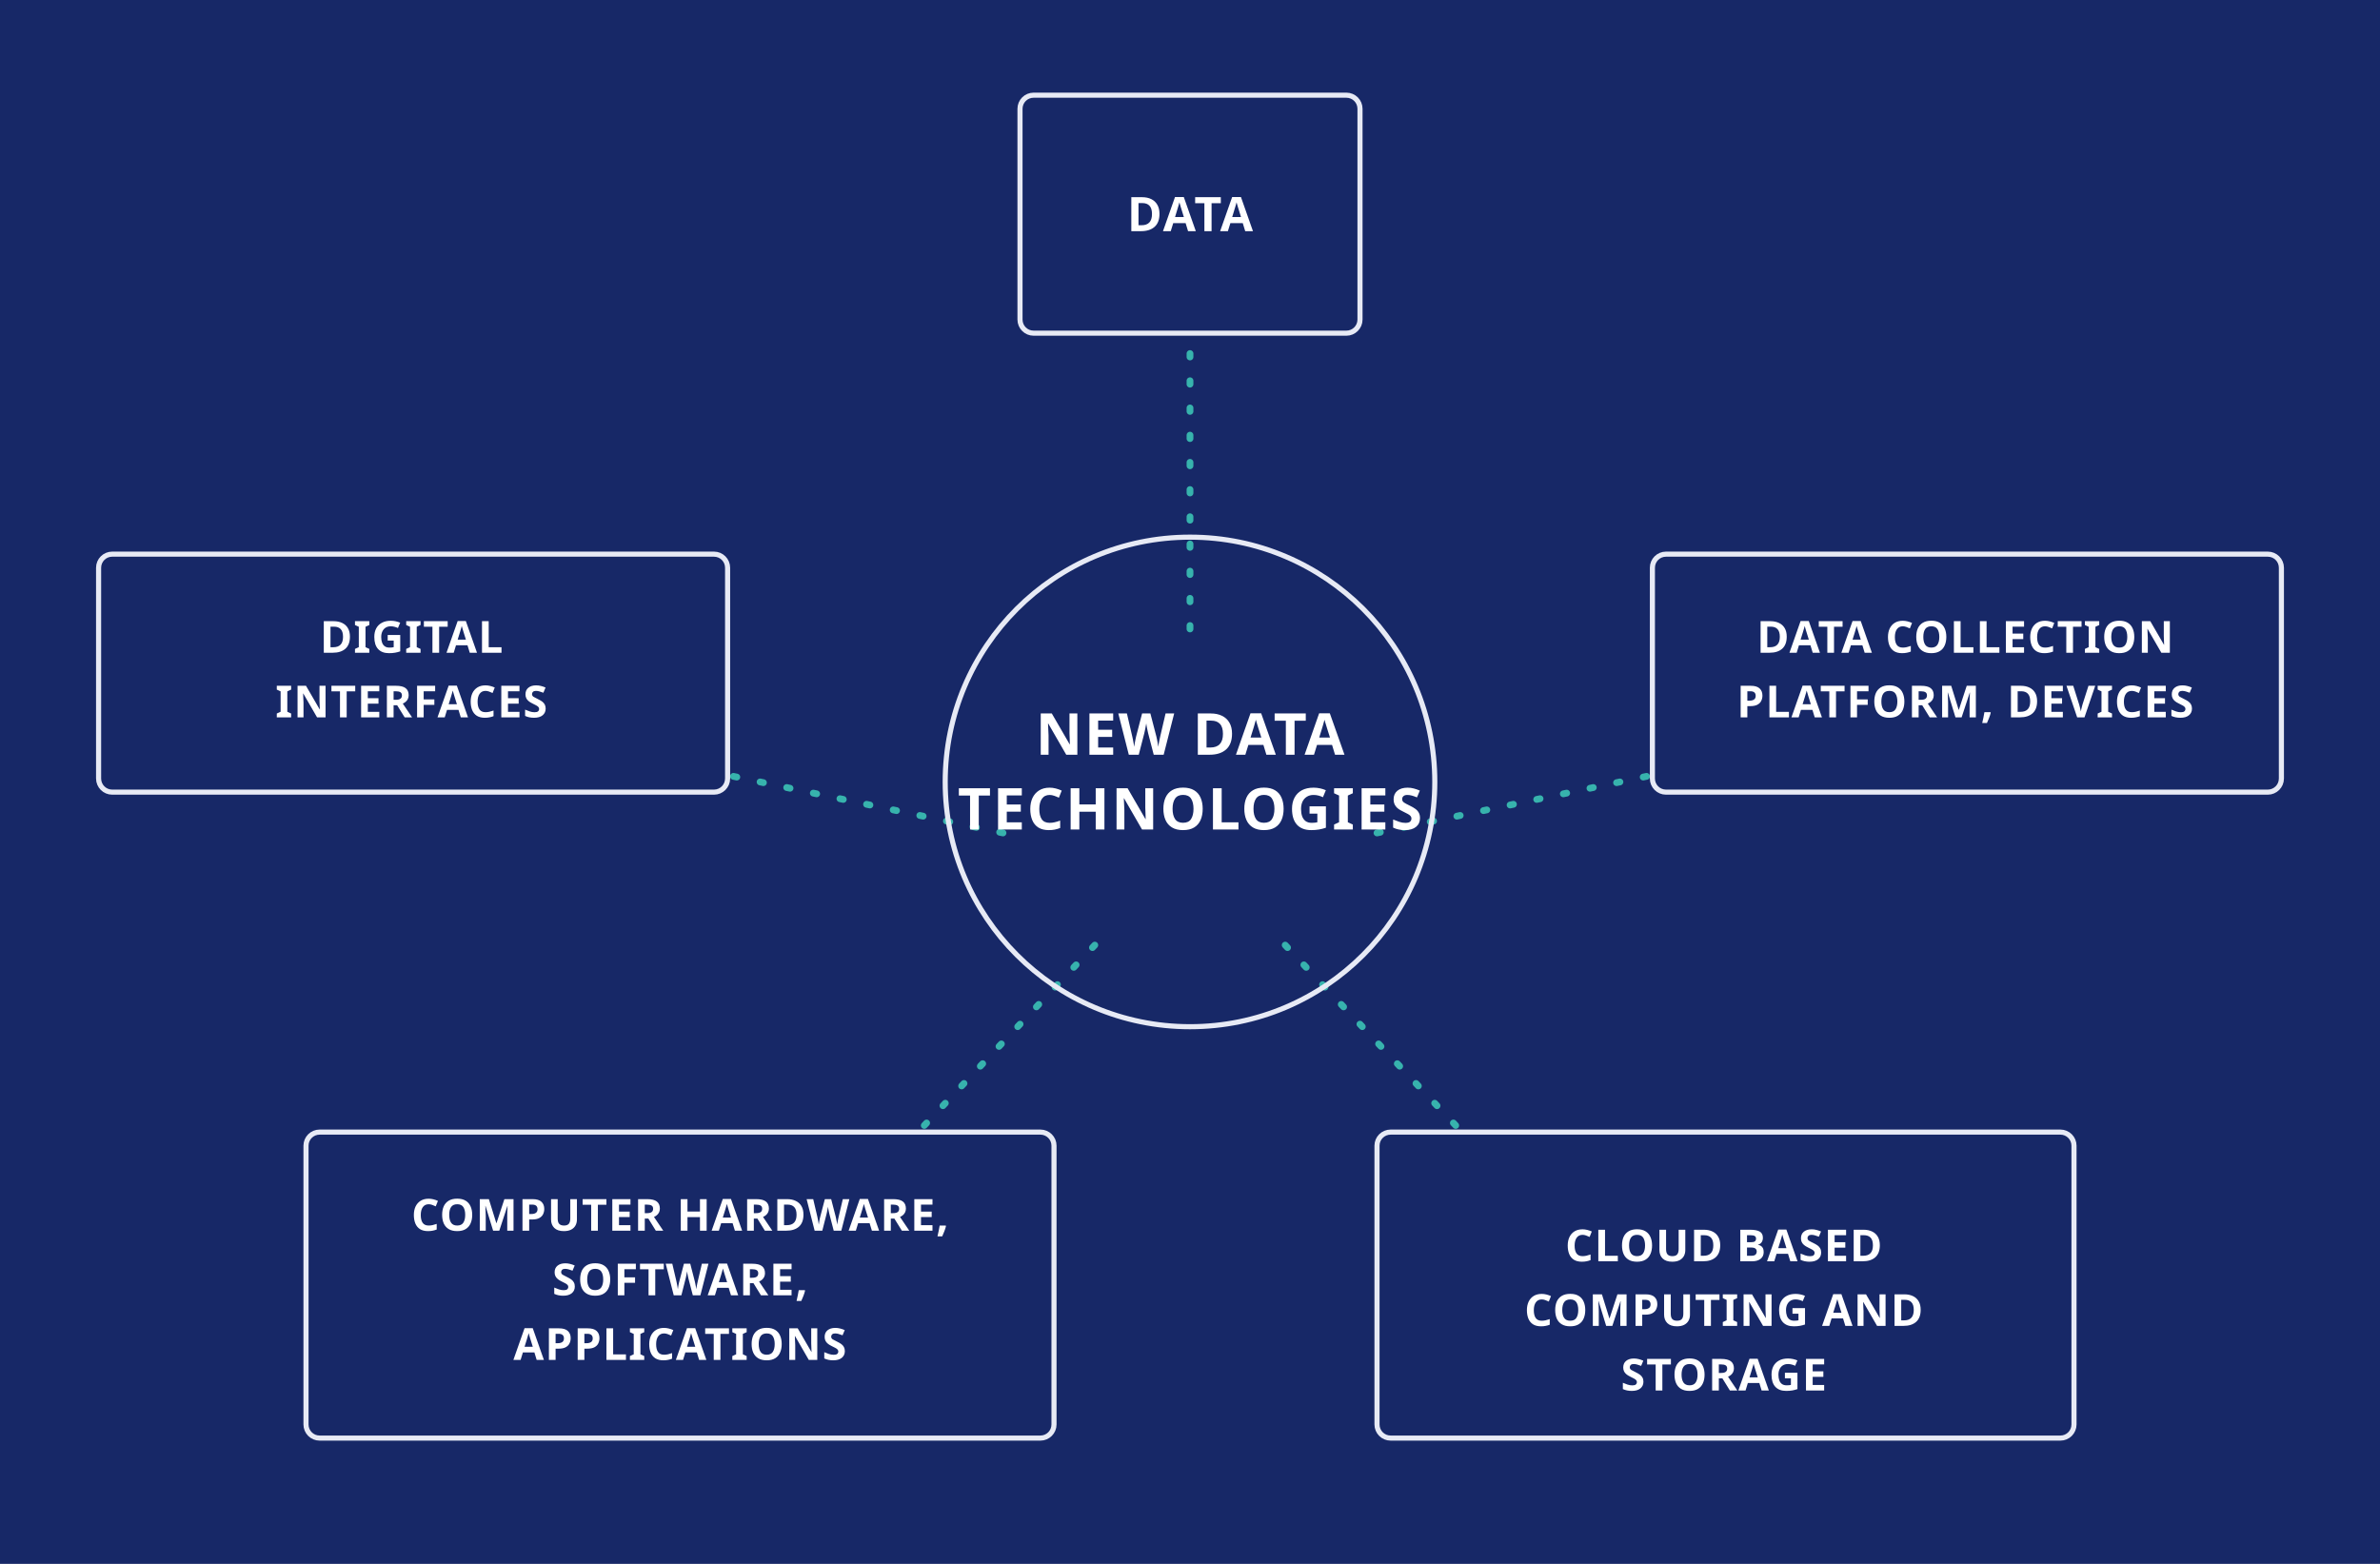
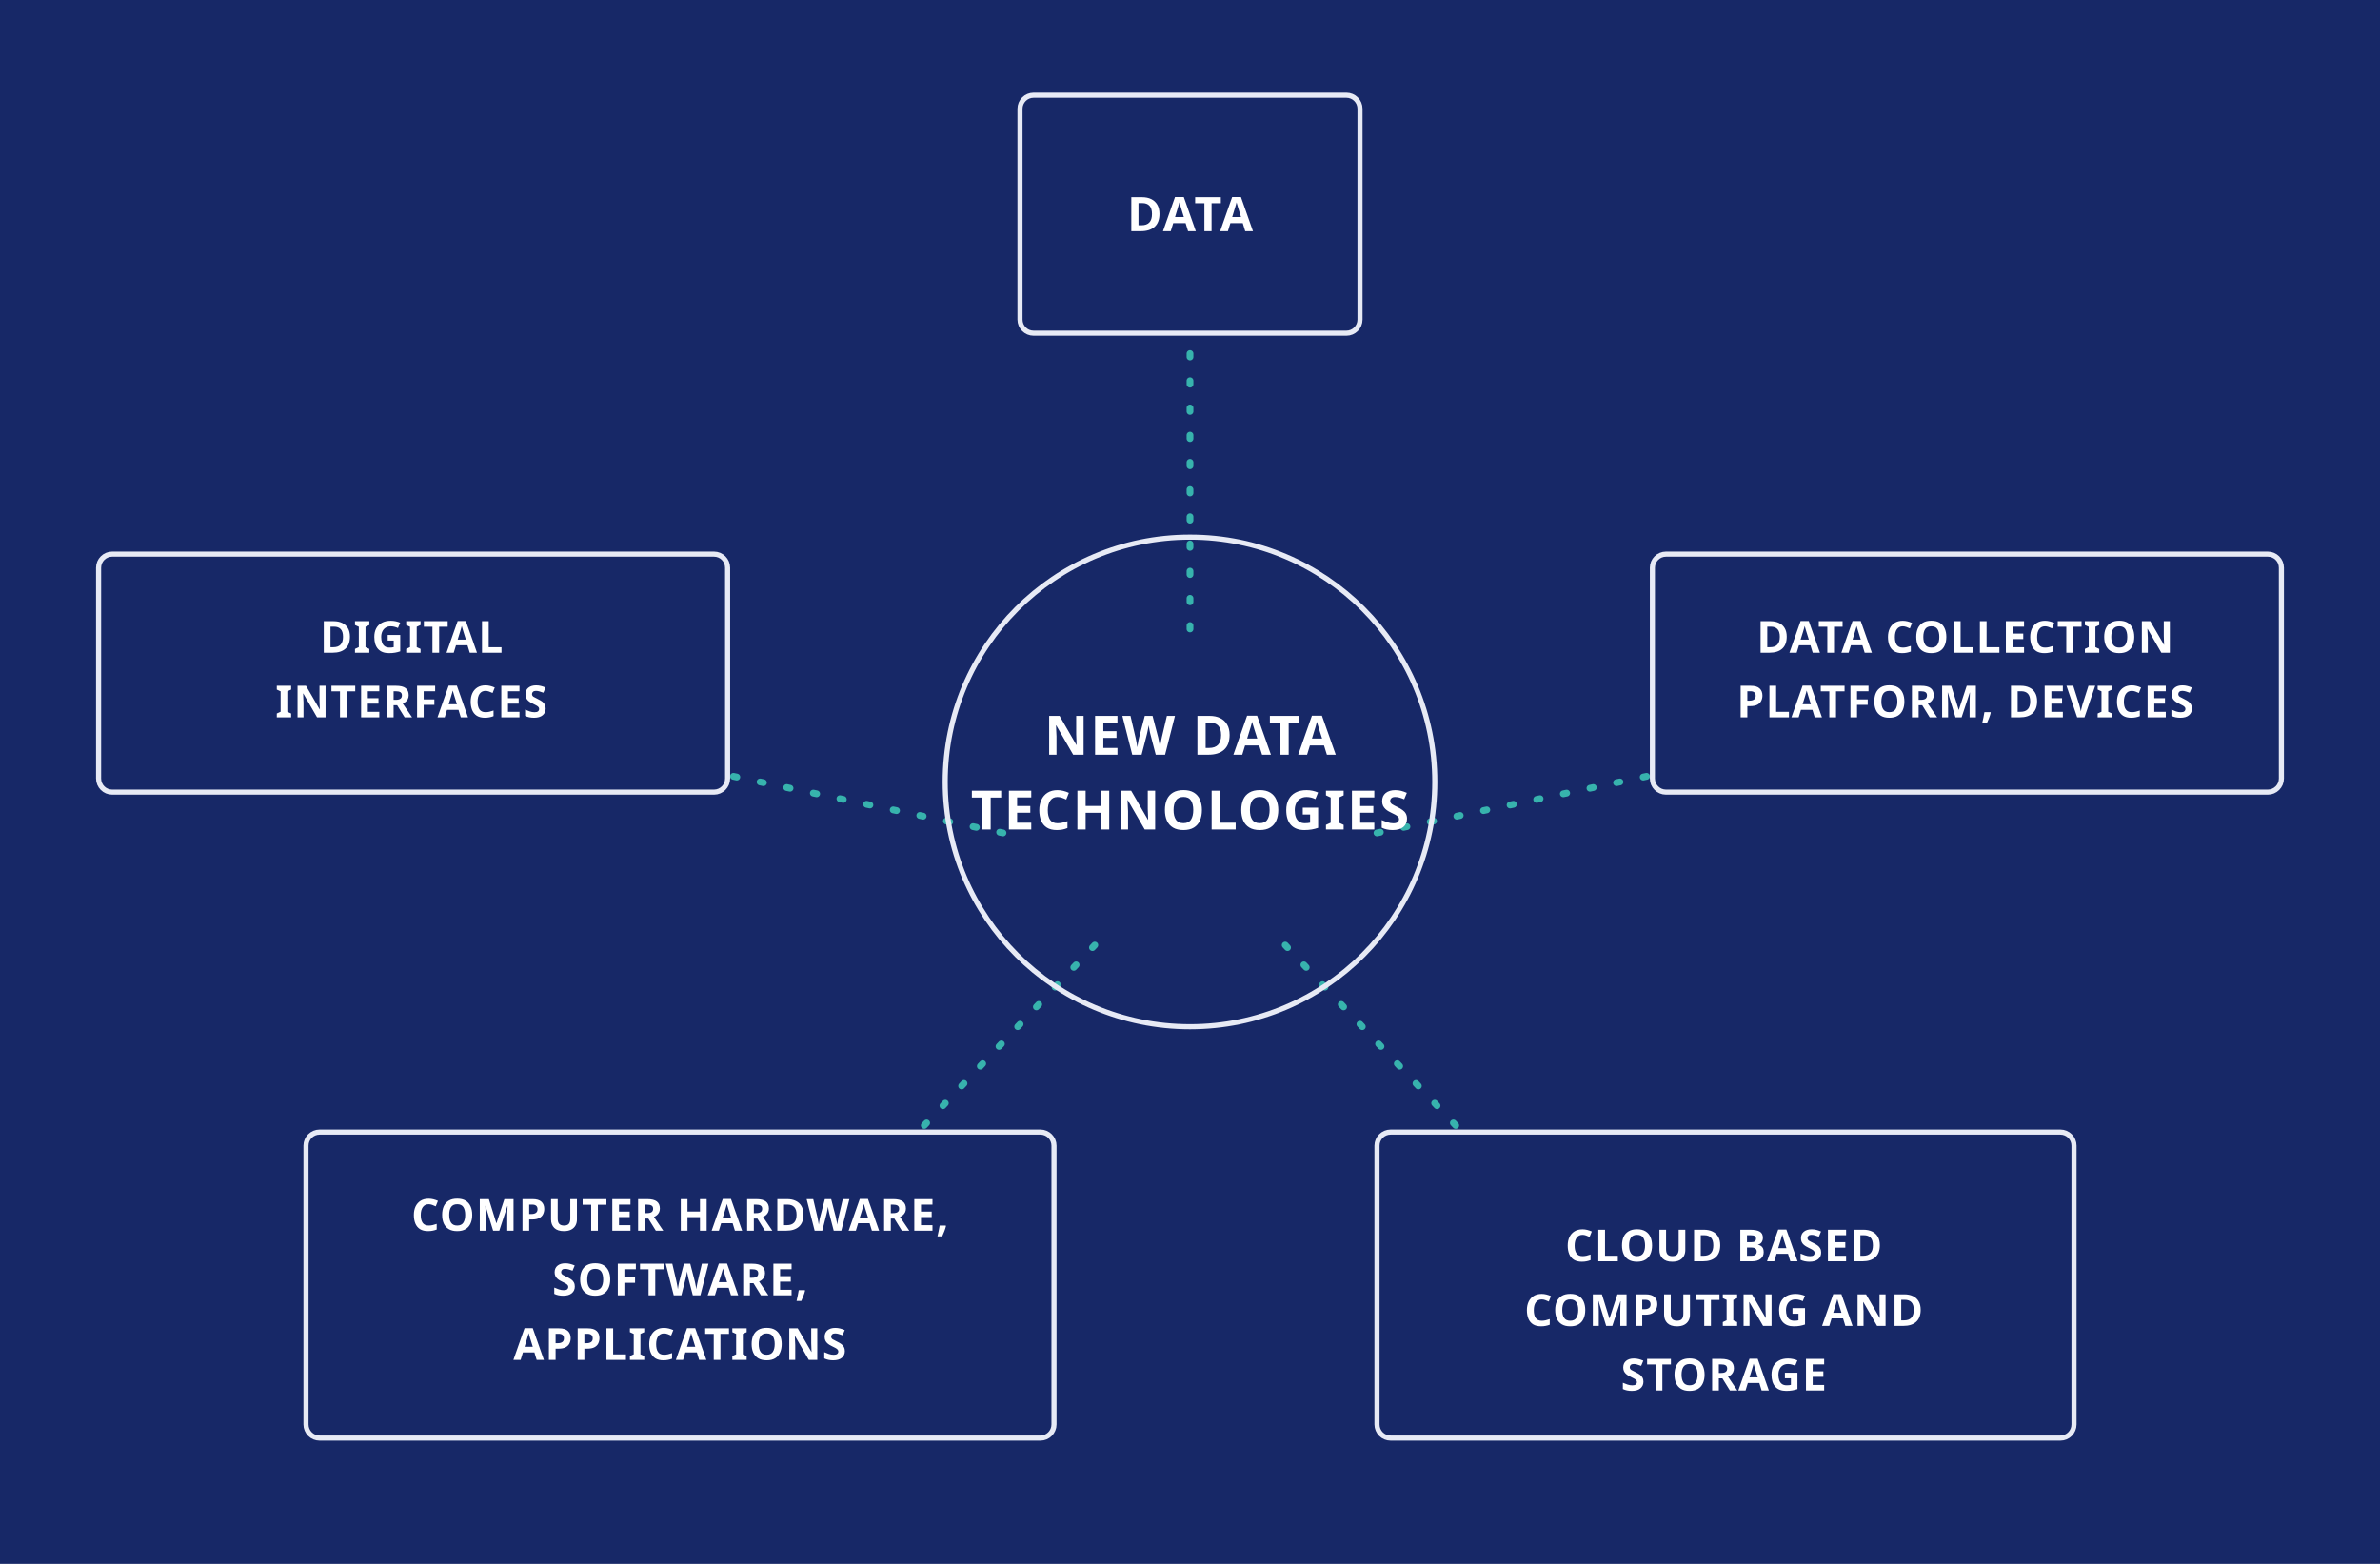
<svg xmlns="http://www.w3.org/2000/svg" viewBox="0 0 700 460">
  <rect width="700" height="460" fill="#172867" />
  <g stroke="#37b3ad" stroke-width="2" stroke-dasharray="1 7" stroke-linecap="round">
    <line x1="350" y1="185" x2="350" y2="98" />
    <line x1="405" y1="245" x2="486" y2="228" />
    <line x1="378" y1="278" x2="430" y2="333" />
    <line x1="322" y1="278" x2="270" y2="333" />
    <line x1="295" y1="245" x2="214" y2="228" />
  </g>
  <circle cx="350" cy="230" r="72" fill="none" stroke="#e7eaf5" stroke-width="1.5" />
-   <text x="350" y="222" text-anchor="middle" fill="#ffffff" font-family="Montserrat, sans-serif" font-weight="700" font-size="17" letter-spacing="0.5">NEW DATA</text>
-   <text x="350" y="244" text-anchor="middle" fill="#ffffff" font-family="Montserrat, sans-serif" font-weight="700" font-size="17" letter-spacing="0.5">TECHNOLOGIES</text>
+   <text x="350" y="222" text-anchor="middle" fill="#ffffff" font-family="Montserrat, sans-serif" font-weight="700" font-size="16" letter-spacing="0.5">NEW DATA</text>
+   <text x="350" y="244" text-anchor="middle" fill="#ffffff" font-family="Montserrat, sans-serif" font-weight="700" font-size="16" letter-spacing="0.5">TECHNOLOGIES</text>
  <rect x="300" y="28" width="100" height="70" rx="4" fill="none" stroke="#e7eaf5" stroke-width="1.5" />
  <text x="350" y="68" text-anchor="middle" fill="#ffffff" font-family="Montserrat, sans-serif" font-weight="700" font-size="14" letter-spacing="0.5">DATA</text>
  <rect x="486" y="163" width="185" height="70" rx="4" fill="none" stroke="#e7eaf5" stroke-width="1.5" />
  <text x="578" y="192" text-anchor="middle" fill="#ffffff" font-family="Montserrat, sans-serif" font-weight="700" font-size="13" letter-spacing="0.3">DATA COLLECTION</text>
  <text x="578" y="211" text-anchor="middle" fill="#ffffff" font-family="Montserrat, sans-serif" font-weight="700" font-size="13" letter-spacing="0.3">PLATFORM, DEVICES</text>
  <rect x="405" y="333" width="205" height="90" rx="4" fill="none" stroke="#e7eaf5" stroke-width="1.5" />
  <text x="507" y="371" text-anchor="middle" fill="#ffffff" font-family="Montserrat, sans-serif" font-weight="700" font-size="13" letter-spacing="0.3">CLOUD BASED</text>
  <text x="507" y="390" text-anchor="middle" fill="#ffffff" font-family="Montserrat, sans-serif" font-weight="700" font-size="13" letter-spacing="0.3">COMPUTING AND</text>
  <text x="507" y="409" text-anchor="middle" fill="#ffffff" font-family="Montserrat, sans-serif" font-weight="700" font-size="13" letter-spacing="0.3">STORAGE</text>
  <rect x="90" y="333" width="220" height="90" rx="4" fill="none" stroke="#e7eaf5" stroke-width="1.5" />
  <text x="200" y="362" text-anchor="middle" fill="#ffffff" font-family="Montserrat, sans-serif" font-weight="700" font-size="13" letter-spacing="0.3">COMPUTER HARDWARE,</text>
  <text x="200" y="381" text-anchor="middle" fill="#ffffff" font-family="Montserrat, sans-serif" font-weight="700" font-size="13" letter-spacing="0.3">SOFTWARE,</text>
  <text x="200" y="400" text-anchor="middle" fill="#ffffff" font-family="Montserrat, sans-serif" font-weight="700" font-size="13" letter-spacing="0.3">APPLICATIONS</text>
  <rect x="29" y="163" width="185" height="70" rx="4" fill="none" stroke="#e7eaf5" stroke-width="1.5" />
  <text x="121" y="192" text-anchor="middle" fill="#ffffff" font-family="Montserrat, sans-serif" font-weight="700" font-size="13" letter-spacing="0.3">DIGITAL</text>
  <text x="121" y="211" text-anchor="middle" fill="#ffffff" font-family="Montserrat, sans-serif" font-weight="700" font-size="13" letter-spacing="0.3">INTERFACES</text>
</svg>
